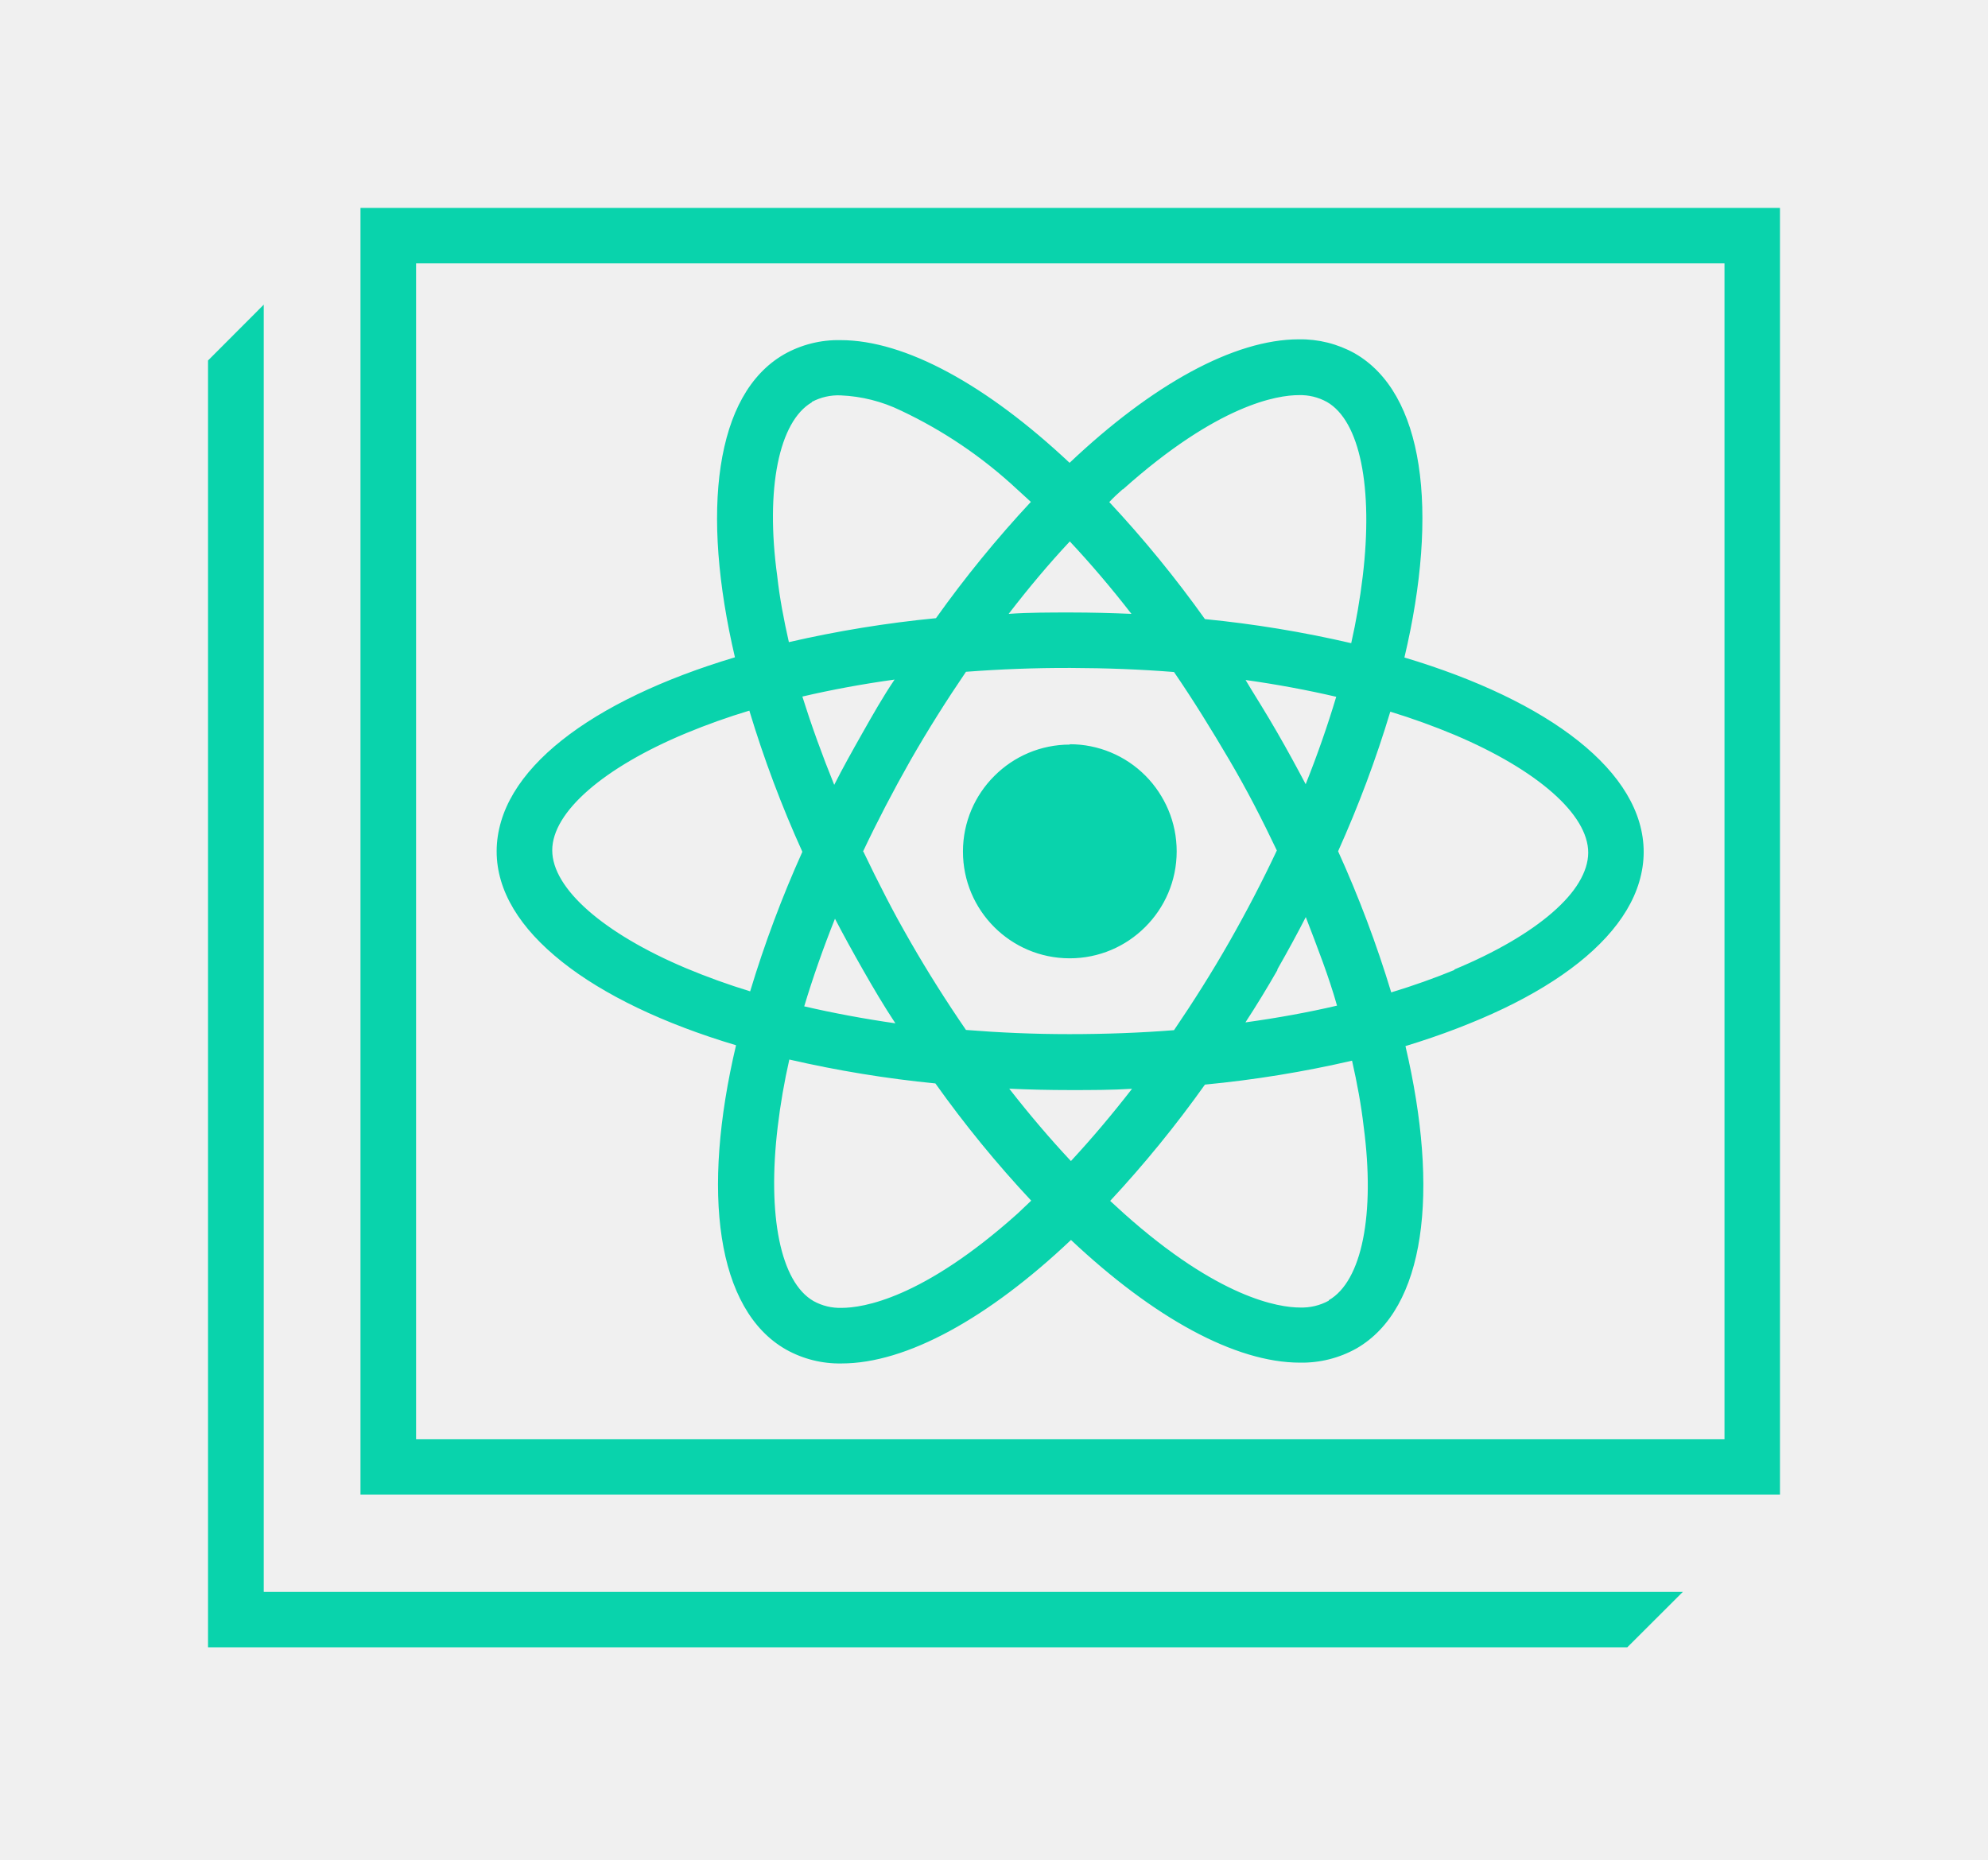
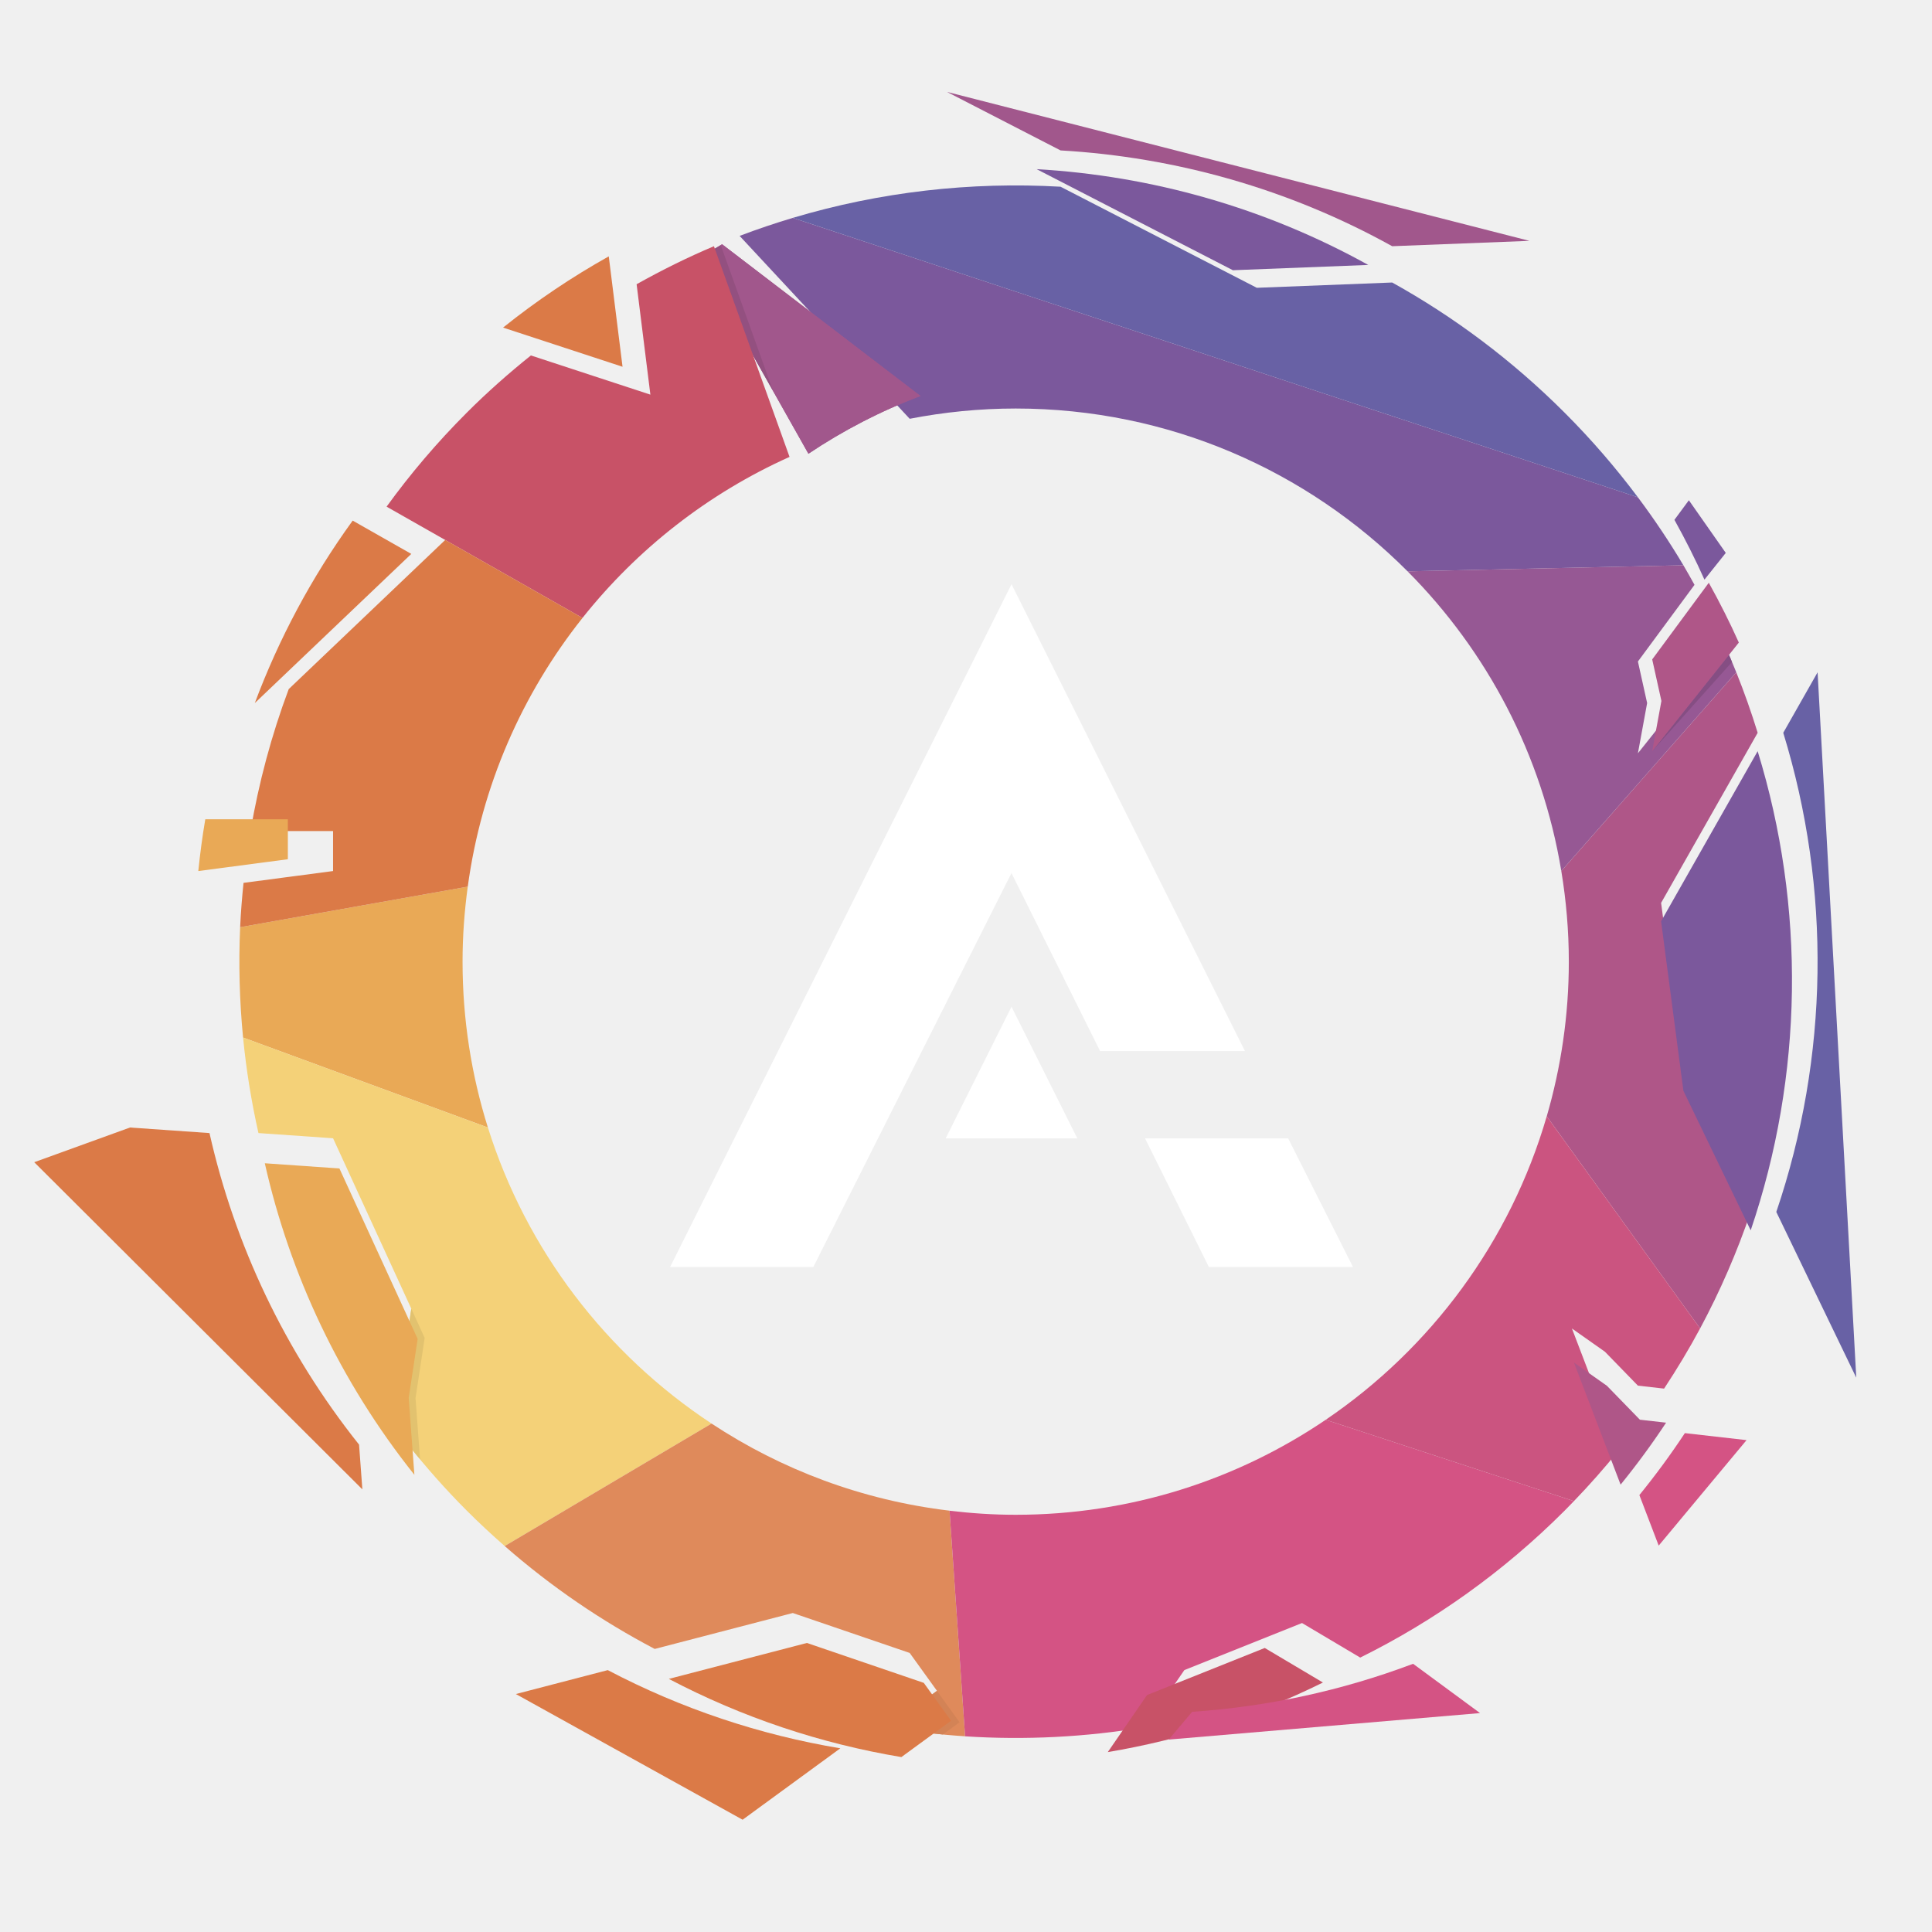
- <svg xmlns="http://www.w3.org/2000/svg" viewBox="0 0 170.96 159.93">
-   <defs>
-     <style>.cls-1{fill:#09d3ac;}</style>
-   </defs>
-   <path class="cls-1" d="M141.35,73.27c0-6.89-8.11-13-20.58-16.73,3-12.67,1.69-22.75-4.28-26.16a9.55,9.55,0,0,0-4.79-1.2c-5.57,0-12.61,3.89-19.72,10.62-7.11-6.68-14.13-10.55-19.69-10.55a9.46,9.46,0,0,0-4.86,1.22c-5.94,3.42-7.17,13.44-4.21,26.05-12.41,3.71-20.48,9.77-20.5,16.63s8.12,13,20.59,16.72c-3,12.68-1.7,22.75,4.28,26.16a9.41,9.41,0,0,0,4.78,1.2c5.58,0,12.62-3.89,19.73-10.62,7.1,6.68,14.12,10.55,19.69,10.55a9.59,9.59,0,0,0,4.86-1.22c5.94-3.42,7.16-13.44,4.21-26C133.27,86.18,141.34,80.12,141.35,73.27ZM96.56,42.06c8.19-7.33,13.31-8.12,15.13-8.12h0a4.71,4.71,0,0,1,2.42.58c2.86,1.63,4,7.38,3.09,15a56.73,56.73,0,0,1-1,5.79,97.7,97.7,0,0,0-12.58-2.07,98.47,98.47,0,0,0-8.24-10.08C95.75,42.79,96.15,42.42,96.56,42.06ZM71.77,78.94c.78,1.5,1.61,3,2.47,4.51S76,86.49,77,88c-2.71-.39-5.34-.88-7.84-1.46C69.86,84,70.75,81.5,71.77,78.94ZM69,59.9c2.53-.59,5.18-1.08,7.93-1.46-1,1.48-1.86,3-2.76,4.59s-1.69,3-2.46,4.52Q70.18,63.65,69,59.9Zm5.21,13.34q1.86-3.93,4.09-7.86c1.5-2.62,3.11-5.17,4.77-7.61,2.91-.22,5.91-.34,9-.33s6,.12,8.89.35c1.66,2.42,3.25,5,4.75,7.55s2.88,5.22,4.12,7.83c-1.23,2.62-2.6,5.25-4.08,7.85s-3.11,5.18-4.77,7.62c-2.91.23-5.91.34-9,.34s-6-.13-8.89-.36c-1.66-2.42-3.26-4.94-4.76-7.55S75.5,75.85,74.25,73.24Zm32.86-14.77c2.72.38,5.35.87,7.84,1.45-.74,2.47-1.62,5-2.64,7.55-.79-1.5-1.61-3-2.48-4.51S108,59.93,107.11,58.47Zm2.76,24.92q1.29-2.27,2.46-4.53c1,2.6,2,5.16,2.7,7.66-2.52.59-5.17,1.07-7.92,1.45Q108.52,85.75,109.87,83.39ZM92,46.56c1.8,1.92,3.57,4,5.3,6.23-1.71-.07-3.46-.12-5.23-.12s-3.58,0-5.33.12C88.45,50.57,90.2,48.48,92,46.56Zm-22.18-12A4.82,4.82,0,0,1,72.29,34a13.11,13.11,0,0,1,5.19,1.31,39.07,39.07,0,0,1,10,6.78l1.17,1.07a98.49,98.49,0,0,0-8.16,10,98.88,98.88,0,0,0-12.65,2.06c-.44-1.94-.8-3.84-1-5.67C65.8,42,67,36.24,69.81,34.6ZM64.53,85.26a58.75,58.75,0,0,1-5.54-2c-7.1-3-11.5-6.85-11.5-10.14S51.91,66,59,63.05a57.63,57.63,0,0,1,5.44-1.94A97.93,97.93,0,0,0,69,73.25,98.72,98.72,0,0,0,64.53,85.26Zm23,19.1c-8.19,7.33-13.31,8.11-15.14,8.11a4.69,4.69,0,0,1-2.42-.58c-2.86-1.63-4-7.38-3.09-15a56.07,56.07,0,0,1,1-5.78,99.51,99.51,0,0,0,12.58,2.06,97.17,97.17,0,0,0,8.24,10.08Zm4.57-4.51c-1.8-1.92-3.57-4-5.31-6.23,1.72.08,3.47.12,5.24.12s3.58,0,5.33-.11C95.63,95.85,93.87,97.93,92.09,99.85Zm22.18,12a4.82,4.82,0,0,1-2.48.59c-1.82,0-7-.8-15.16-8.1l-1.17-1.07a98.44,98.44,0,0,0,8.15-10,97,97,0,0,0,12.66-2.06c.44,1.94.79,3.84,1,5.67C118.27,104.42,117.12,110.18,114.27,111.81Zm10.8-28.44c-1.71.7-3.52,1.35-5.44,1.93a98.54,98.54,0,0,0-4.57-12.14,98.1,98.1,0,0,0,4.49-12,58.75,58.75,0,0,1,5.54,2c7.09,3,11.5,6.85,11.49,10.14S132.17,80.42,125.07,83.37ZM92,82.39a9.18,9.18,0,1,0-9.17-9.19A9.17,9.17,0,0,0,92,82.39ZM31,17.88V128.53H153.07V17.88ZM148.3,123.77H35.78V22.65H148.3Zm-85-33.9c-3,12.68-1.7,22.75,4.28,26.16a9.41,9.41,0,0,0,4.78,1.2c5.58,0,12.62-3.89,19.73-10.62,7.1,6.68,14.12,10.55,19.69,10.55a9.59,9.59,0,0,0,4.86-1.22c5.94-3.42,7.16-13.44,4.21-26,12.41-3.72,20.48-9.78,20.49-16.63s-8.11-13-20.58-16.73c3-12.67,1.69-22.75-4.28-26.16a9.55,9.55,0,0,0-4.79-1.2c-5.57,0-12.61,3.89-19.72,10.62-7.11-6.68-14.13-10.55-19.69-10.55a9.46,9.46,0,0,0-4.86,1.22c-5.94,3.42-7.17,13.44-4.21,26.05-12.41,3.71-20.48,9.77-20.5,16.63S50.84,86.13,63.31,89.87Zm24.21,14.49c-8.19,7.33-13.31,8.11-15.14,8.11a4.69,4.69,0,0,1-2.42-.58c-2.86-1.63-4-7.38-3.09-15a56.07,56.07,0,0,1,1-5.78,99.51,99.51,0,0,0,12.58,2.06,97.17,97.17,0,0,0,8.24,10.08Zm24.79-36.89c-.79-1.5-1.61-3-2.48-4.51s-1.8-3-2.72-4.49c2.72.38,5.35.87,7.84,1.45C114.21,62.39,113.33,64.92,112.31,67.47Zm2.72,19c-2.52.59-5.17,1.07-7.92,1.45q1.41-2.22,2.76-4.58t2.46-4.53C113.37,81.46,114.28,84,115,86.52Zm-5.21-13.35c-1.23,2.62-2.6,5.25-4.08,7.85s-3.11,5.18-4.77,7.62c-2.91.23-5.91.34-9,.34s-6-.13-8.89-.36c-1.66-2.42-3.26-4.94-4.76-7.55s-2.87-5.22-4.12-7.83q1.86-3.93,4.09-7.86c1.5-2.62,3.11-5.17,4.77-7.61,2.91-.22,5.91-.34,9-.33s6,.12,8.89.35c1.66,2.42,3.25,5,4.75,7.55S108.58,70.56,109.82,73.17ZM77,88c-2.71-.39-5.34-.88-7.84-1.46.74-2.46,1.63-5,2.65-7.55.78,1.5,1.61,3,2.47,4.51S76,86.49,77,88ZM74.21,63c-.87,1.5-1.69,3-2.46,4.52Q70.18,63.65,69,59.9c2.53-.59,5.18-1.08,7.93-1.46C76,59.92,75.11,61.45,74.21,63ZM92.09,99.85c-1.8-1.92-3.57-4-5.31-6.23,1.72.08,3.47.12,5.24.12s3.58,0,5.33-.11C95.63,95.85,93.87,97.93,92.09,99.85Zm22.18,12a4.82,4.82,0,0,1-2.48.59c-1.82,0-7-.8-15.16-8.1l-1.17-1.07a98.44,98.44,0,0,0,8.15-10,97,97,0,0,0,12.66-2.06c.44,1.94.79,3.84,1,5.67C118.27,104.42,117.12,110.18,114.27,111.81Zm5.28-50.66a58.75,58.75,0,0,1,5.54,2c7.09,3,11.5,6.85,11.49,10.14s-4.41,7.16-11.51,10.11c-1.71.7-3.52,1.35-5.44,1.93a98.54,98.54,0,0,0-4.57-12.14A98.1,98.1,0,0,0,119.55,61.15Zm-23-19.09c8.19-7.33,13.31-8.12,15.13-8.12h0a4.71,4.71,0,0,1,2.42.58c2.86,1.63,4,7.38,3.09,15a56.73,56.73,0,0,1-1,5.79,97.7,97.7,0,0,0-12.58-2.07,98.47,98.47,0,0,0-8.24-10.08C95.75,42.79,96.15,42.42,96.56,42.06ZM92,46.56c1.8,1.92,3.57,4,5.3,6.23-1.71-.07-3.46-.12-5.23-.12s-3.58,0-5.33.12C88.45,50.57,90.2,48.48,92,46.56Zm-22.18-12A4.82,4.82,0,0,1,72.29,34a13.11,13.11,0,0,1,5.19,1.31,39.07,39.07,0,0,1,10,6.78l1.17,1.07a98.49,98.49,0,0,0-8.16,10,98.88,98.88,0,0,0-12.65,2.06c-.44-1.94-.8-3.84-1-5.67C65.8,42,67,36.24,69.81,34.6ZM59,63.05a57.63,57.63,0,0,1,5.44-1.94A97.93,97.93,0,0,0,69,73.25a98.72,98.72,0,0,0-4.49,12,58.75,58.75,0,0,1-5.54-2c-7.1-3-11.5-6.85-11.5-10.14S51.91,66,59,63.05Zm33,1a9.18,9.18,0,1,0,9.17,9.19A9.17,9.17,0,0,0,92,64Zm0,0a9.18,9.18,0,1,0,9.17,9.19A9.17,9.17,0,0,0,92,64Zm0,0a9.18,9.18,0,1,0,9.17,9.19A9.17,9.17,0,0,0,92,64Zm49.35,9.24c0-6.89-8.11-13-20.58-16.73,3-12.67,1.69-22.75-4.28-26.16a9.55,9.55,0,0,0-4.79-1.2c-5.57,0-12.61,3.89-19.72,10.62-7.11-6.68-14.13-10.55-19.69-10.55a9.46,9.46,0,0,0-4.86,1.22c-5.94,3.42-7.17,13.44-4.21,26.05-12.41,3.71-20.48,9.77-20.5,16.63s8.12,13,20.59,16.72c-3,12.68-1.7,22.75,4.28,26.16a9.41,9.41,0,0,0,4.78,1.2c5.58,0,12.62-3.89,19.73-10.62,7.1,6.68,14.12,10.55,19.69,10.55a9.59,9.59,0,0,0,4.86-1.22c5.94-3.42,7.16-13.44,4.21-26C133.27,86.18,141.34,80.12,141.35,73.27ZM96.56,42.06c8.19-7.33,13.31-8.12,15.13-8.12h0a4.71,4.71,0,0,1,2.42.58c2.86,1.63,4,7.38,3.09,15a56.73,56.73,0,0,1-1,5.79,97.7,97.7,0,0,0-12.58-2.07,98.47,98.47,0,0,0-8.24-10.08C95.75,42.79,96.15,42.42,96.56,42.06ZM71.77,78.94c.78,1.5,1.61,3,2.47,4.51S76,86.49,77,88c-2.71-.39-5.34-.88-7.84-1.46C69.86,84,70.75,81.5,71.77,78.94ZM69,59.9c2.53-.59,5.18-1.08,7.93-1.46-1,1.48-1.86,3-2.76,4.59s-1.69,3-2.46,4.52Q70.18,63.65,69,59.9Zm5.21,13.34q1.86-3.93,4.09-7.86c1.5-2.62,3.11-5.17,4.77-7.61,2.91-.22,5.91-.34,9-.33s6,.12,8.89.35c1.66,2.42,3.25,5,4.75,7.55s2.88,5.22,4.12,7.83c-1.23,2.62-2.6,5.25-4.08,7.85s-3.11,5.18-4.77,7.62c-2.91.23-5.91.34-9,.34s-6-.13-8.89-.36c-1.66-2.42-3.26-4.94-4.76-7.55S75.5,75.85,74.25,73.24Zm32.86-14.77c2.72.38,5.35.87,7.84,1.45-.74,2.47-1.62,5-2.64,7.55-.79-1.5-1.61-3-2.48-4.51S108,59.93,107.11,58.47Zm2.76,24.92q1.29-2.27,2.46-4.53c1,2.6,2,5.16,2.7,7.66-2.52.59-5.17,1.07-7.92,1.45Q108.52,85.75,109.87,83.39ZM92,46.56c1.8,1.92,3.57,4,5.3,6.23-1.71-.07-3.46-.12-5.23-.12s-3.58,0-5.33.12C88.45,50.57,90.2,48.48,92,46.56Zm-22.18-12A4.82,4.82,0,0,1,72.29,34a13.11,13.11,0,0,1,5.19,1.31,39.07,39.07,0,0,1,10,6.78l1.17,1.07a98.49,98.49,0,0,0-8.16,10,98.88,98.88,0,0,0-12.65,2.06c-.44-1.94-.8-3.84-1-5.67C65.8,42,67,36.24,69.81,34.6ZM64.53,85.26a58.75,58.75,0,0,1-5.54-2c-7.1-3-11.5-6.85-11.5-10.14S51.91,66,59,63.05a57.63,57.63,0,0,1,5.44-1.94A97.93,97.93,0,0,0,69,73.25,98.72,98.72,0,0,0,64.53,85.26Zm23,19.1c-8.19,7.33-13.31,8.11-15.14,8.11a4.69,4.69,0,0,1-2.42-.58c-2.86-1.63-4-7.38-3.09-15a56.07,56.07,0,0,1,1-5.78,99.51,99.51,0,0,0,12.58,2.06,97.17,97.17,0,0,0,8.24,10.08Zm4.57-4.51c-1.8-1.92-3.57-4-5.31-6.23,1.72.08,3.47.12,5.24.12s3.58,0,5.33-.11C95.63,95.85,93.87,97.93,92.09,99.85Zm22.18,12a4.82,4.82,0,0,1-2.48.59c-1.82,0-7-.8-15.16-8.1l-1.17-1.07a98.44,98.44,0,0,0,8.15-10,97,97,0,0,0,12.66-2.06c.44,1.94.79,3.84,1,5.67C118.27,104.42,117.12,110.18,114.27,111.81Zm10.8-28.44c-1.71.7-3.52,1.35-5.44,1.93a98.54,98.54,0,0,0-4.57-12.14,98.1,98.1,0,0,0,4.49-12,58.75,58.75,0,0,1,5.54,2c7.09,3,11.5,6.85,11.49,10.14S132.17,80.42,125.07,83.37ZM92,82.39a9.18,9.18,0,1,0-9.17-9.19A9.17,9.17,0,0,0,92,82.39Zm-69.32,54.5V26.2L17.89,31V141.66H139.94l4.78-4.77Z" />
+ <svg xmlns="http://www.w3.org/2000/svg" version="1.1" id="Layer_1" x="0px" y="0px" viewBox="0 0 1417.32 1417.32" style="enable-background:new 0 0 1417.32 1417.32;" xml:space="preserve">
+   <style type="text/css">
+ 	.st0{fill:#7B589C;}
+ 	.st1{fill:#A1578C;}
+ 	.st2{fill:#E9A956;}
+ 	.st3{fill:#DB7A47;}
+ 	.st4{fill:#6861A5;}
+ 	.st5{fill:#935080;}
+ 	.st6{fill:#C85267;}
+ 	.st7{fill:#AF5688;}
+ 	.st8{fill:#F4D178;}
+ 	.st9{fill:#E2C26F;}
+ 	.st10{fill:#DF8A5B;}
+ 	.st11{fill:#D38356;}
+ 	.st12{fill:#965894;}
+ 	.st13{fill:#854E83;}
+ 	.st14{fill:#D45384;}
+ 	.st15{fill:#CB5480;}
+ 	.st16{fill:#FFFFFF;}
+ </style>
+   <path class="st0" d="M745.11,299.69c112.35,0,214.03,45.68,287.51,119.46l202.33-4.46c-10.15-17.06-21.28-33.7-33.36-49.85  l-619.99-205c-13.13,3.92-26.14,8.32-39.02,13.21l124.77,134.17C692.52,302.33,718.51,299.69,745.11,299.69z" />
+   <path class="st1" d="M675.24,290.51L529.72,179.19c-5.82,3.42-11.57,6.98-17.28,10.61l80.62,143.05  C618.42,315.86,645.91,301.57,675.24,290.51z" />
+   <path class="st2" d="M339.33,705.47c0-18.68,1.37-37.02,3.82-55.03l-166.98,29.74c-1.19,26.99-0.48,54.06,2.15,80.97l179.6,65.99  C345.86,788.73,339.33,747.87,339.33,705.47z" />
+   <path class="st3" d="M258.73,381.92c-30.35,41.86-54.24,86.93-71.8,133.84l114.8-109.41L258.73,381.92z" />
+   <path class="st4" d="M581.59,159.84l619.99,205c-16.19-21.64-34.08-42.41-53.76-62.08c-38.51-38.51-81.16-70.33-126.51-95.51  L922,211.13l-143.97-74.15C712.01,133.19,645.46,140.76,581.59,159.84z" />
+   <path class="st1" d="M1122,176.69L694.68,67.42l83.35,42.93c84.19,4.84,167.52,28.22,243.28,70.27L1122,176.69z" />
+   <path class="st0" d="M1003.76,194.36c-75.77-42.05-159.09-65.43-243.28-70.27l143.97,74.15L1003.76,194.36z" />
+   <path class="st1" d="M675.24,290.51L529.72,179.19c-0.33,0.19-0.65,0.41-0.97,0.6l38.49,107.26l25.82,45.81  C618.42,315.86,645.91,301.57,675.24,290.51z" />
+   <path class="st5" d="M512.43,189.81l54.8,97.24l-38.49-107.26C523.26,183.03,517.82,186.38,512.43,189.81z" />
+   <path class="st6" d="M523.75,180.62c-19.32,8.14-38.23,17.53-56.73,27.89l10.1,80.99l-87.65-28.74  c-16.25,13.02-32.01,26.95-47.07,42.01c-21.73,21.73-41.31,44.79-58.8,68.91l143.7,81.65c40.21-50.61,92.22-91.36,151.91-118.15  L523.75,180.62z" />
+   <path class="st3" d="M446.59,188.07c-26.91,15.07-52.86,32.47-77.54,52.25l87.65,28.74L446.59,188.07z" />
+   <path class="st7" d="M1234.95,786.75l-16.36-124.39l70.84-124.78c-4.6-14.96-9.83-29.76-15.69-44.37L1145.38,639  c3.57,21.64,5.51,43.82,5.51,66.47c0,39.4-5.72,77.45-16.2,113.48l112.51,155.62c14.82-27.64,27.19-56.24,37.13-85.49  L1234.95,786.75z" />
+   <path class="st4" d="M1303.1,889.08l58.66,121.58l-28.37-517.45l-25.19,44.37C1343.41,652.07,1341.7,775.45,1303.1,889.08z" />
+   <path class="st0" d="M1234.95,800.23l49.37,102.33c38.6-113.63,40.31-237.01,5.1-351.5l-70.84,124.78L1234.95,800.23z" />
+   <path class="st3" d="M326.61,396.11l-114.8,109.41c-12.7,33.92-22.01,68.82-28.03,104.16h60.56V639l-65.69,8.67  c-1.1,10.82-2,21.66-2.48,32.52l166.98-29.74c10.02-73.9,39.92-141.44,84.16-197.12L326.61,396.11z" />
+   <path class="st2" d="M211.16,601.01H150.6c-2.15,12.61-3.83,25.28-5.12,37.99l65.69-8.67V601.01z" />
+   <path class="st8" d="M357.92,827.15l-179.6-65.99c2.3,23.52,6.07,46.92,11.28,70.06l54.74,3.82l57.4,125.04l-6.57,43.25l4.16,56.44  c13.32,16.72,27.6,32.94,43.08,48.41c9.05,9.05,18.35,17.7,27.84,26l151.75-89.85C444.9,993.49,386.16,917.1,357.92,827.15z" />
+   <path class="st3" d="M95.36,827.15L25.11,852.6l240.72,240l-2.42-32.82c-54.69-68.65-91.34-146.94-109.73-228.56L95.36,827.15z" />
+   <path class="st9" d="M311.55,981.51l-9.81-21.43l-6.57,43.25l4.16,56.44c2.89,3.62,5.84,7.21,8.82,10.79l-3.31-44.89L311.55,981.51z  " />
+   <path class="st2" d="M306.4,982.23L249,857.19l-54.74-3.82c18.39,81.62,55.04,159.91,109.73,228.56l-4.16-56.44L306.4,982.23z" />
+   <path class="st10" d="M667.35,1212.6l20.02,27.8l-36.46,26.64c18.93,3.16,37.97,5.47,57.08,6.71l-11.39-165.51  c-63.96-7.63-123.34-30.09-174.6-63.91l-151.75,89.85c34.23,29.99,71.24,55.09,110.06,75.49l101.29-26.36L667.35,1212.6z" />
+   <path class="st3" d="M445.86,1225.2l-67.43,17.55l166.35,92.2l71.69-52.38C557.55,1272.73,499.91,1253.61,445.86,1225.2z" />
+   <path class="st11" d="M691.67,1272.43l12.27-8.96l-16.57-23.05l-36.46,26.64C664.44,1269.31,678.04,1271.12,691.67,1272.43z" />
+   <path class="st3" d="M697.71,1262.36l-20.02-27.81l-85.75-29.27l-101.29,26.36c54.06,28.41,111.69,47.53,170.6,57.36L697.71,1262.36  z" />
+   <path class="st12" d="M1201.58,552.6l6.76-36.84l-6.76-30.48l41.52-56.24c-2.67-4.81-5.34-9.61-8.16-14.36l-202.33,4.46  c58.27,58.51,98.73,134.72,112.76,219.85l128.36-145.79c-2.73-6.8-5.6-13.56-8.6-20.28L1201.58,552.6z" />
+   <path class="st0" d="M1266.03,405.62l-27.07-38.63l-10.6,14.36c7.99,14.38,15.38,29,22.03,43.88L1266.03,405.62z" />
+   <path class="st13" d="M1270.56,485.7c-1.78-4.26-0.29-1.01-2.18-5.24l-56.32,70.6L1270.56,485.7z" />
+   <path class="st7" d="M1218.81,514.22l-6.76,36.84l63.56-79.67c-6.65-14.88-14.04-29.5-22.03-43.88l-41.52,56.24L1218.81,514.22z" />
+   <path class="st14" d="M1154.64,1101.22l-182.1-59.66c-64.87,43.98-143.14,69.69-227.42,69.69c-16.43,0-32.6-1.09-48.52-2.99  l11.39,165.51c44.07,2.86,88.41,0.61,132.05-6.72l28.79-41.85l86.34-34.54l42.69,25.35c54.13-26.8,104.89-62.73,149.97-107.81  C1150.14,1105.89,1152.38,1103.55,1154.64,1101.22z" />
+   <path class="st6" d="M841.47,1243.49l-28.79,41.85c54.29-9.12,107.52-26.13,157.82-51.04l-42.69-25.35L841.47,1243.49z" />
+   <path class="st15" d="M1177.38,991.63l24.2,24.88l19.2,2.18c9.5-14.4,18.35-29.1,26.41-44.12l-112.51-155.62  c-26.7,91.8-84.86,170.2-162.15,222.61l182.1,59.66c11.58-11.98,22.45-24.38,32.78-37.07l-34.24-89.57L1177.38,991.63z" />
+   <path class="st14" d="M1281.27,1056.48l-45.25-5.14c-10.28,15.57-21.41,30.73-33.37,45.45l14.17,37.07L1281.27,1056.48z" />
+   <path class="st7" d="M1203.04,1041.5l-24.2-24.88l-24.2-17.06l34.24,89.57c11.96-14.72,23.09-29.89,33.37-45.45L1203.04,1041.5z" />
+   <path class="st14" d="M857.36,1276.16l228.4-19.44l-49.11-36.16c-52.52,19.83-107.16,31.5-162.09,35.23L857.36,1276.16z" />
+   <g>
+     <polygon class="st16" points="742.05,428.58 491.6,929.47 596.65,929.47 742.02,640.48 807.03,771.07 913.29,771.07  " />
+     <polygon class="st16" points="945.01,835.14 840.01,835.14 886.83,929.47 992.54,929.47  " />
+   </g>
+   <polygon class="st16" points="742.05,738.54 693.75,835.14 790.35,835.14 " />
</svg>
